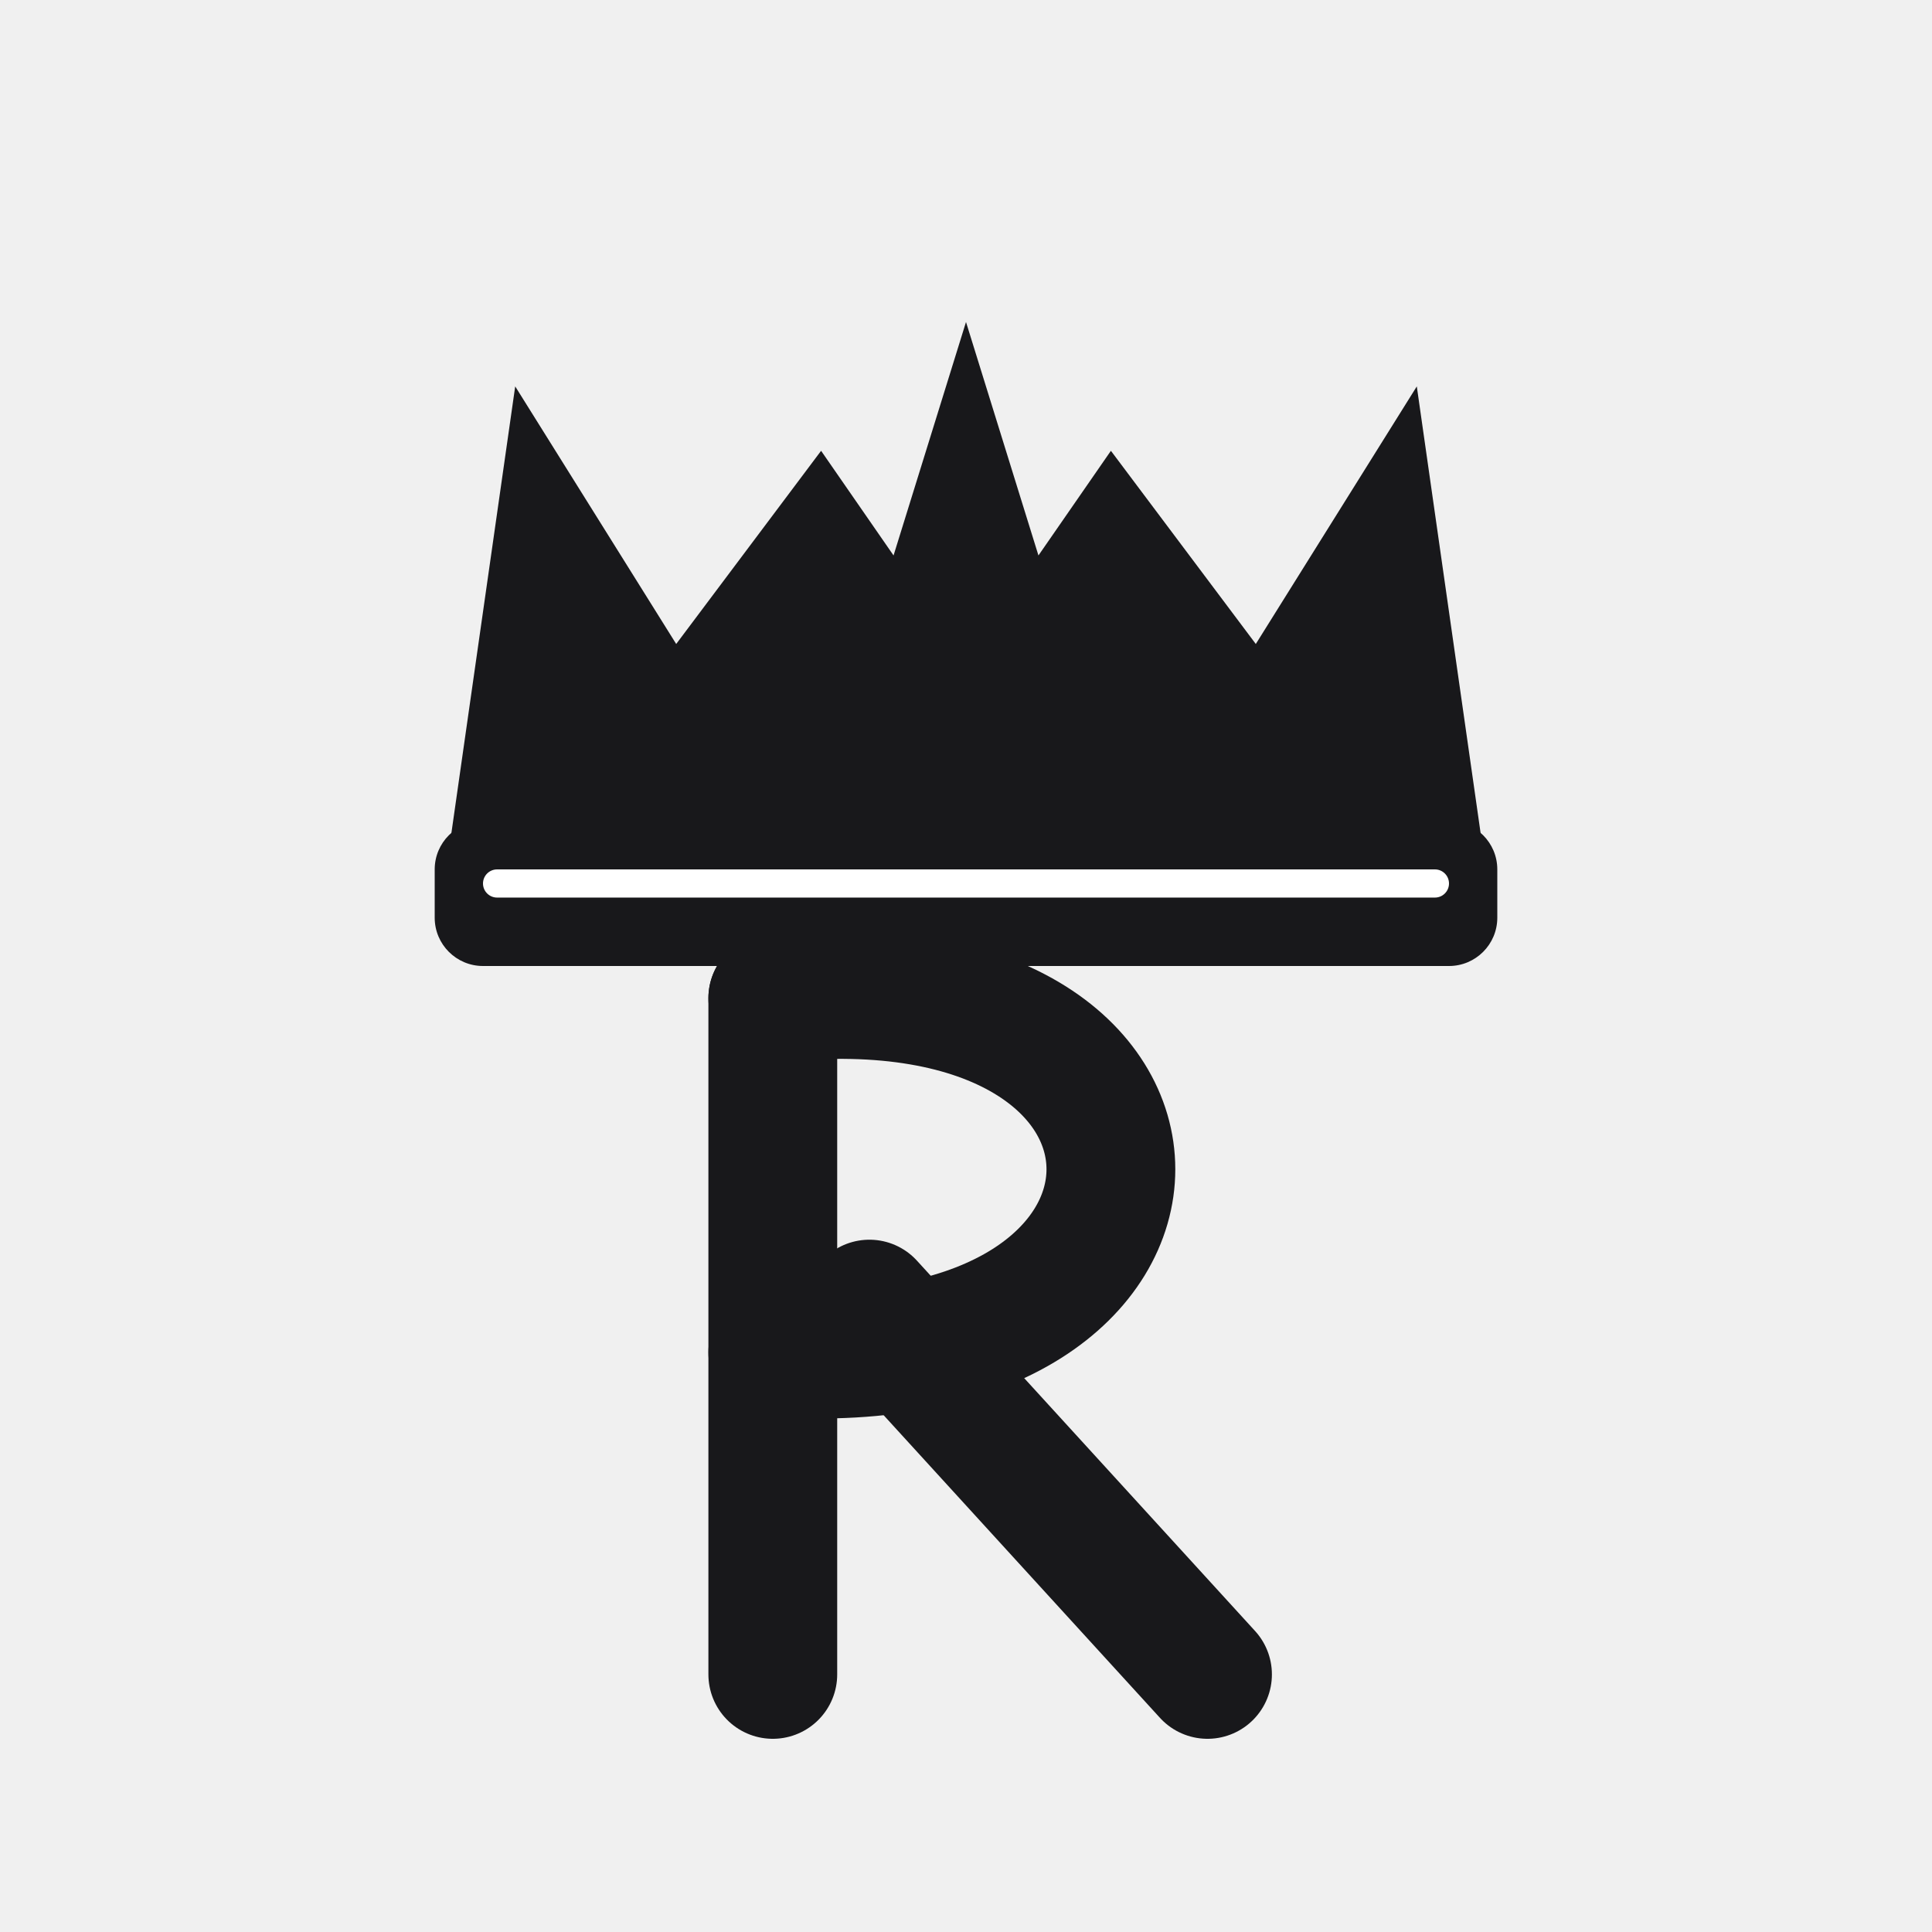
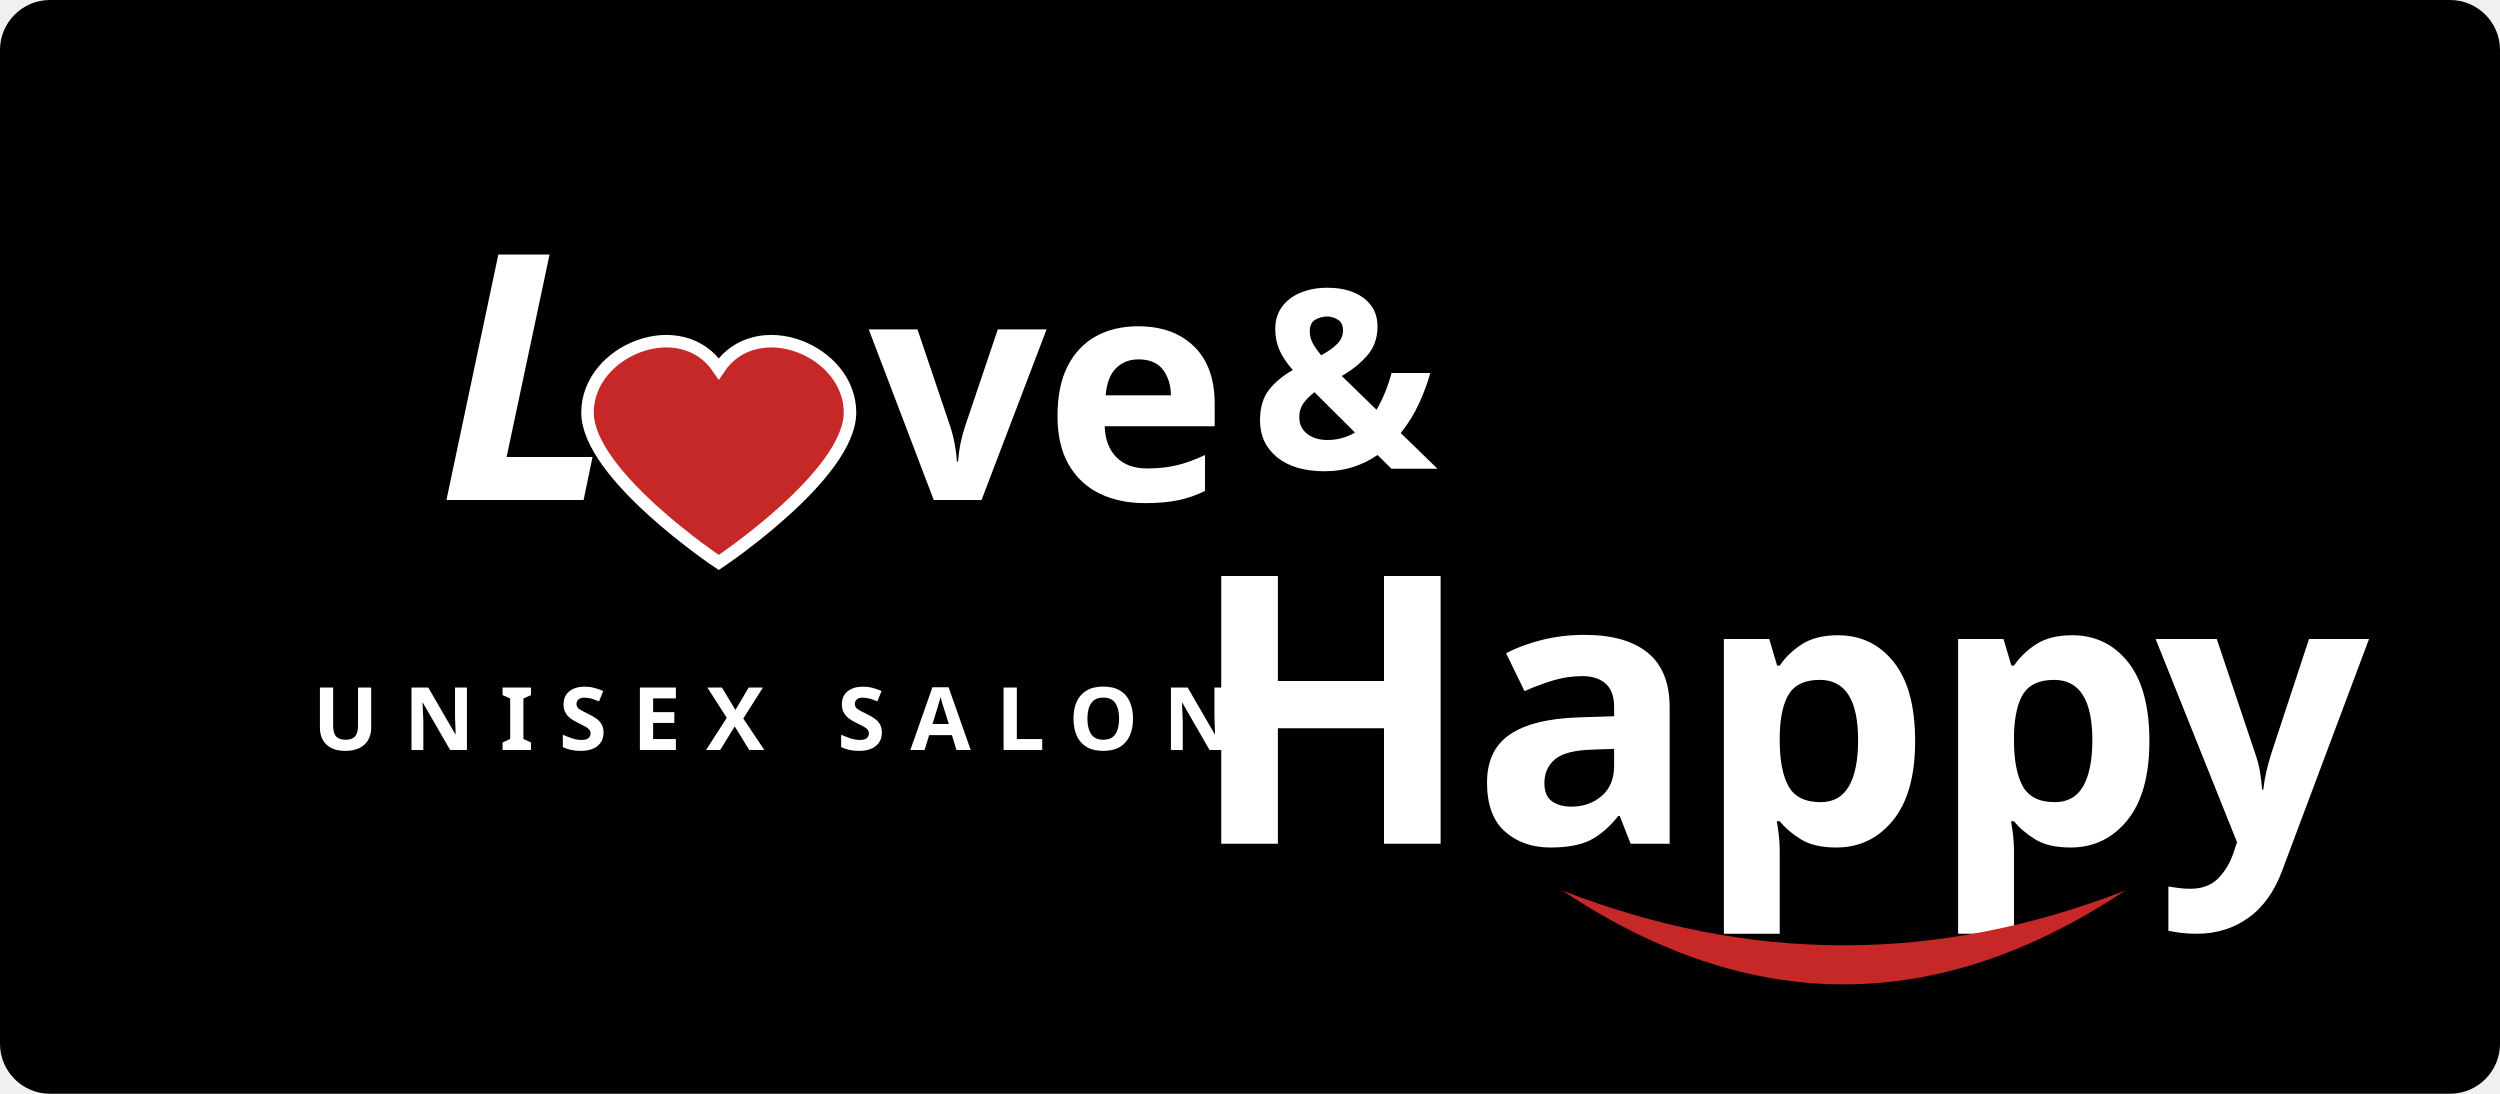
- <svg xmlns="http://www.w3.org/2000/svg" viewBox="0 0 240 240" role="img" aria-label="SS CREATIVES">
-   <g fill="#18181B">
-     <path d="M56 104 L64 48 L84 80 L102 56 L111 69 L120 40 L129 69 L138 56 L156 80 L176 48 L184 104 Z" />
-     <rect x="54" y="102" width="132" height="18" rx="6" />
-     <rect x="60" y="108" width="120" height="3.5" rx="1.75" fill="#FFFFFF" />
-   </g>
-   <g fill="none" stroke="#18181B" stroke-width="16" stroke-linecap="round" stroke-linejoin="round">
-     <path d="M96 124 L96 208" />
-     <path d="M96 124 C 152 118 152 172 96 168" />
-     <path d="M108 162 L150 208" />
+ <svg xmlns="http://www.w3.org/2000/svg" viewBox="0 0 800 350" role="img" aria-label="Love &amp; Happy Unisex Salon">
+   <rect width="100%" height="100%" fill="#000000" rx="16" />
+   <g fill="#FFFFFF" font-family="'Segoe UI', 'Poppins', -apple-system, sans-serif">
+     <text x="140" y="160" font-size="110" font-weight="900" font-style="italic" letter-spacing="-1">L</text>
+     <path d="M 230 118 C 218 100 188 112 188 132 C 188 152 230 180 230 180 C 230 180 272 152 272 132 C 272 112 242 100 230 118 Z" fill="#C62828" stroke="#FFFFFF" stroke-width="4" />
+     <text x="278" y="160" font-size="100" font-weight="900" letter-spacing="-1">ve</text>
+     <text x="400" y="150" font-size="80" font-weight="900" fill="#FFFFFF">&amp;</text>
+     <text x="100" y="240" font-size="28" font-weight="800" letter-spacing="8" fill="#FFFFFF">UNISEX SALON</text>
+     <text x="380" y="270" font-size="120" font-weight="900" letter-spacing="-1">Happy</text>
+     <path d="M 500 285 Q 590 345 680 285 Q 590 320 500 285 Z" fill="#C62828" />
  </g>
</svg>
